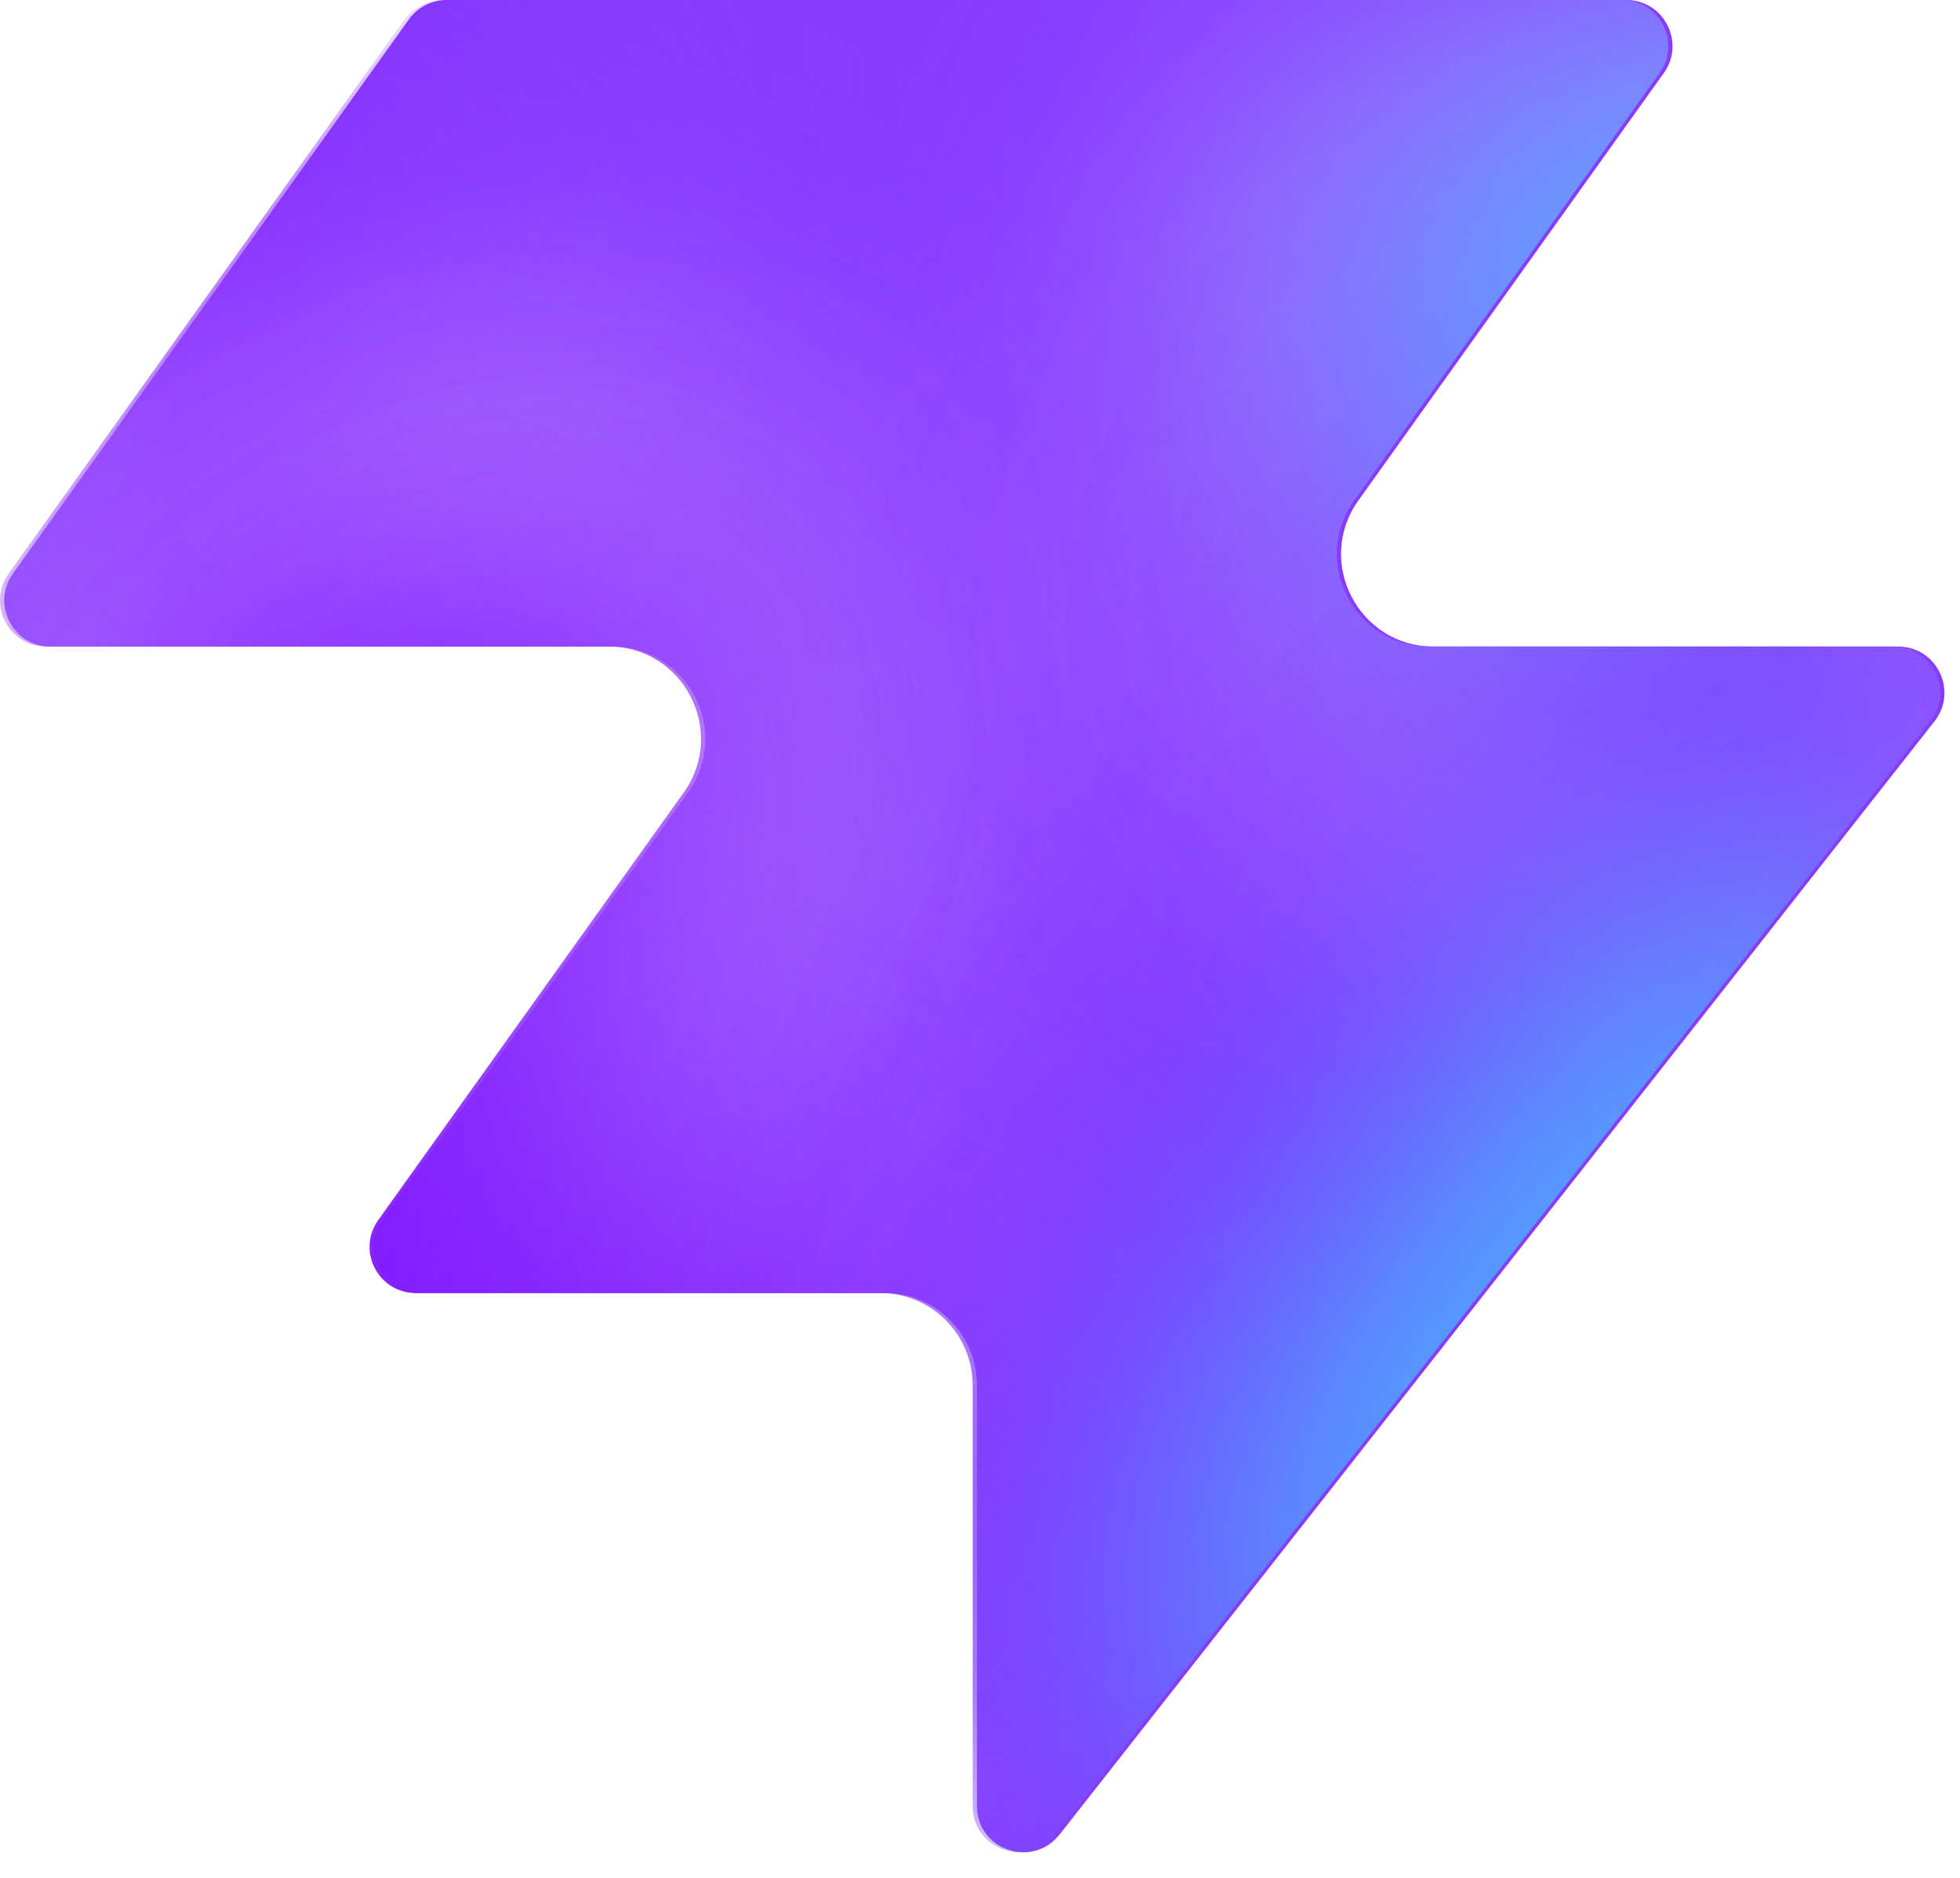
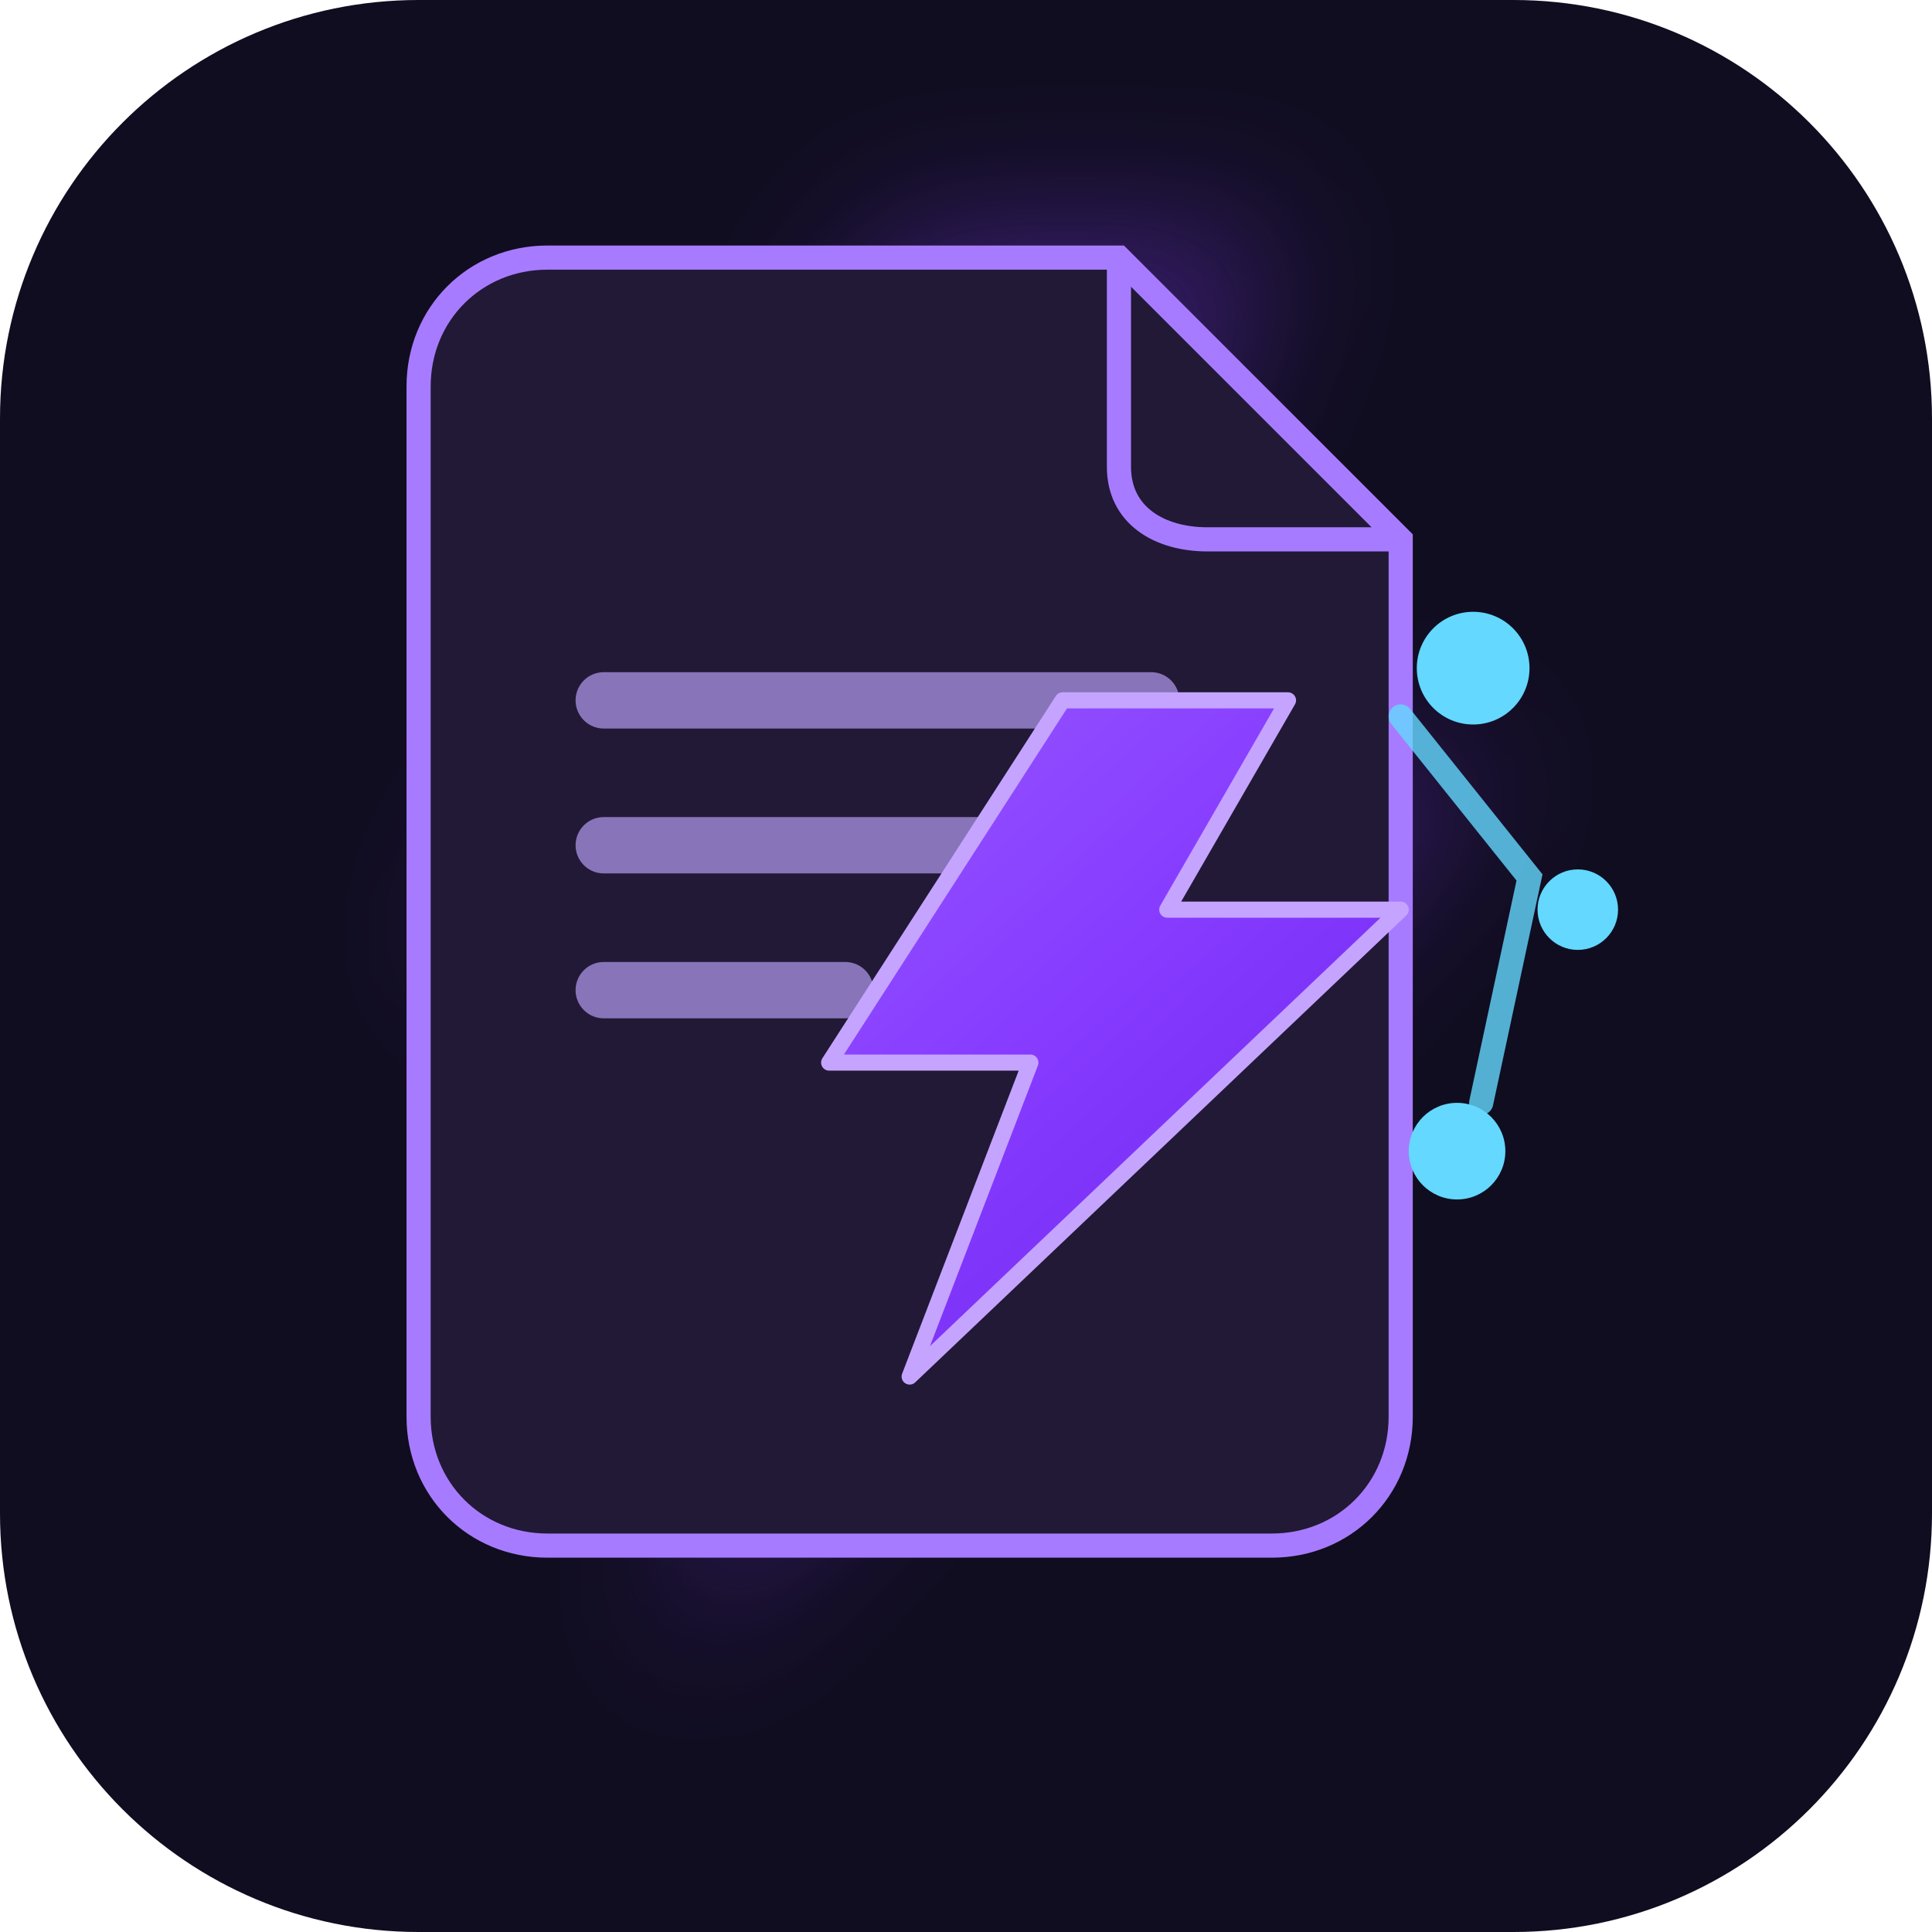
- <svg xmlns="http://www.w3.org/2000/svg" width="48" height="46" fill="none" viewBox="0 0 48 46">
-   <path fill="#863bff" d="M25.946 44.938c-.664.845-2.021.375-2.021-.698V33.937a2.26 2.26 0 0 0-2.262-2.262H10.287c-.92 0-1.456-1.04-.92-1.788l7.48-10.471c1.07-1.497 0-3.578-1.842-3.578H1.237c-.92 0-1.456-1.04-.92-1.788L10.013.474c.214-.297.556-.474.92-.474h28.894c.92 0 1.456 1.04.92 1.788l-7.48 10.471c-1.07 1.498 0 3.579 1.842 3.579h11.377c.943 0 1.473 1.088.89 1.83L25.947 44.94z" style="fill:#863bff;fill:color(display-p3 .525 .23 1);fill-opacity:1" />
-   <mask id="a" width="48" height="46" x="0" y="0" maskUnits="userSpaceOnUse" style="mask-type:alpha">
-     <path fill="#000" d="M25.842 44.938c-.664.844-2.021.375-2.021-.698V33.937a2.26 2.26 0 0 0-2.262-2.262H10.183c-.92 0-1.456-1.04-.92-1.788l7.48-10.471c1.07-1.498 0-3.579-1.842-3.579H1.133c-.92 0-1.456-1.04-.92-1.787L9.91.473c.214-.297.556-.474.92-.474h28.894c.92 0 1.456 1.04.92 1.788l-7.48 10.471c-1.07 1.498 0 3.578 1.842 3.578h11.377c.943 0 1.473 1.088.89 1.832L25.843 44.94z" style="fill:#000;fill-opacity:1" />
-   </mask>
-   <g mask="url(#a)">
-     <g filter="url(#b)">
-       <ellipse cx="5.508" cy="14.704" fill="#ede6ff" rx="5.508" ry="14.704" style="fill:#ede6ff;fill:color(display-p3 .927 .903 1);fill-opacity:1" transform="matrix(.00324 1 1 -.00324 -4.47 31.516)" />
-     </g>
-     <g filter="url(#c)">
-       <ellipse cx="10.399" cy="29.851" fill="#ede6ff" rx="10.399" ry="29.851" style="fill:#ede6ff;fill:color(display-p3 .927 .903 1);fill-opacity:1" transform="matrix(.00324 1 1 -.00324 -39.328 7.883)" />
-     </g>
-     <g filter="url(#d)">
-       <ellipse cx="5.508" cy="30.487" fill="#7e14ff" rx="5.508" ry="30.487" style="fill:#7e14ff;fill:color(display-p3 .492 .077 1);fill-opacity:1" transform="rotate(89.814 -25.913 -14.639)scale(1 -1)" />
-     </g>
-     <g filter="url(#e)">
-       <ellipse cx="5.508" cy="30.599" fill="#7e14ff" rx="5.508" ry="30.599" style="fill:#7e14ff;fill:color(display-p3 .492 .077 1);fill-opacity:1" transform="rotate(89.814 -32.644 -3.334)scale(1 -1)" />
-     </g>
-     <g filter="url(#f)">
-       <ellipse cx="5.508" cy="30.599" fill="#7e14ff" rx="5.508" ry="30.599" style="fill:#7e14ff;fill:color(display-p3 .492 .077 1);fill-opacity:1" transform="matrix(.00324 1 1 -.00324 -34.34 30.47)" />
-     </g>
-     <g filter="url(#g)">
-       <ellipse cx="14.072" cy="22.078" fill="#ede6ff" rx="14.072" ry="22.078" style="fill:#ede6ff;fill:color(display-p3 .927 .903 1);fill-opacity:1" transform="rotate(93.35 24.506 48.493)scale(-1 1)" />
-     </g>
-     <g filter="url(#h)">
-       <ellipse cx="3.47" cy="21.501" fill="#7e14ff" rx="3.47" ry="21.501" style="fill:#7e14ff;fill:color(display-p3 .492 .077 1);fill-opacity:1" transform="rotate(89.009 28.708 47.59)scale(-1 1)" />
-     </g>
-     <g filter="url(#i)">
-       <ellipse cx="3.47" cy="21.501" fill="#7e14ff" rx="3.47" ry="21.501" style="fill:#7e14ff;fill:color(display-p3 .492 .077 1);fill-opacity:1" transform="rotate(89.009 28.708 47.59)scale(-1 1)" />
-     </g>
-     <g filter="url(#j)">
-       <ellipse cx=".387" cy="8.972" fill="#7e14ff" rx="4.407" ry="29.108" style="fill:#7e14ff;fill:color(display-p3 .492 .077 1);fill-opacity:1" transform="rotate(39.51 .387 8.972)" />
-     </g>
-     <g filter="url(#k)">
-       <ellipse cx="47.523" cy="-6.092" fill="#7e14ff" rx="4.407" ry="29.108" style="fill:#7e14ff;fill:color(display-p3 .492 .077 1);fill-opacity:1" transform="rotate(37.892 47.523 -6.092)" />
-     </g>
-     <g filter="url(#l)">
-       <ellipse cx="41.412" cy="6.333" fill="#47bfff" rx="5.971" ry="9.665" style="fill:#47bfff;fill:color(display-p3 .28 .748 1);fill-opacity:1" transform="rotate(37.892 41.412 6.333)" />
-     </g>
-     <g filter="url(#m)">
-       <ellipse cx="-1.879" cy="38.332" fill="#7e14ff" rx="4.407" ry="29.108" style="fill:#7e14ff;fill:color(display-p3 .492 .077 1);fill-opacity:1" transform="rotate(37.892 -1.88 38.332)" />
-     </g>
-     <g filter="url(#n)">
-       <ellipse cx="-1.879" cy="38.332" fill="#7e14ff" rx="4.407" ry="29.108" style="fill:#7e14ff;fill:color(display-p3 .492 .077 1);fill-opacity:1" transform="rotate(37.892 -1.88 38.332)" />
-     </g>
-     <g filter="url(#o)">
-       <ellipse cx="35.651" cy="29.907" fill="#7e14ff" rx="4.407" ry="29.108" style="fill:#7e14ff;fill:color(display-p3 .492 .077 1);fill-opacity:1" transform="rotate(37.892 35.651 29.907)" />
-     </g>
-     <g filter="url(#p)">
-       <ellipse cx="38.418" cy="32.4" fill="#47bfff" rx="5.971" ry="15.297" style="fill:#47bfff;fill:color(display-p3 .28 .748 1);fill-opacity:1" transform="rotate(37.892 38.418 32.4)" />
-     </g>
-   </g>
+ <svg xmlns="http://www.w3.org/2000/svg" width="240" height="240" viewBox="0 0 240 240" fill="none">
  <defs>
-     <filter id="b" width="60.045" height="41.654" x="-19.77" y="16.149" color-interpolation-filters="sRGB" filterUnits="userSpaceOnUse">
-       <feFlood flood-opacity="0" result="BackgroundImageFix" />
-       <feBlend in="SourceGraphic" in2="BackgroundImageFix" result="shape" />
-       <feGaussianBlur result="effect1_foregroundBlur_2002_17158" stdDeviation="7.659" />
-     </filter>
-     <filter id="c" width="90.34" height="51.437" x="-54.613" y="-7.533" color-interpolation-filters="sRGB" filterUnits="userSpaceOnUse">
-       <feFlood flood-opacity="0" result="BackgroundImageFix" />
-       <feBlend in="SourceGraphic" in2="BackgroundImageFix" result="shape" />
-       <feGaussianBlur result="effect1_foregroundBlur_2002_17158" stdDeviation="7.659" />
-     </filter>
-     <filter id="d" width="79.355" height="29.4" x="-49.64" y="2.03" color-interpolation-filters="sRGB" filterUnits="userSpaceOnUse">
-       <feFlood flood-opacity="0" result="BackgroundImageFix" />
-       <feBlend in="SourceGraphic" in2="BackgroundImageFix" result="shape" />
-       <feGaussianBlur result="effect1_foregroundBlur_2002_17158" stdDeviation="4.596" />
-     </filter>
-     <filter id="e" width="79.579" height="29.4" x="-45.045" y="20.029" color-interpolation-filters="sRGB" filterUnits="userSpaceOnUse">
-       <feFlood flood-opacity="0" result="BackgroundImageFix" />
-       <feBlend in="SourceGraphic" in2="BackgroundImageFix" result="shape" />
-       <feGaussianBlur result="effect1_foregroundBlur_2002_17158" stdDeviation="4.596" />
-     </filter>
-     <filter id="f" width="79.579" height="29.4" x="-43.513" y="21.178" color-interpolation-filters="sRGB" filterUnits="userSpaceOnUse">
-       <feFlood flood-opacity="0" result="BackgroundImageFix" />
-       <feBlend in="SourceGraphic" in2="BackgroundImageFix" result="shape" />
-       <feGaussianBlur result="effect1_foregroundBlur_2002_17158" stdDeviation="4.596" />
-     </filter>
-     <filter id="g" width="74.749" height="58.852" x="15.756" y="-17.901" color-interpolation-filters="sRGB" filterUnits="userSpaceOnUse">
-       <feFlood flood-opacity="0" result="BackgroundImageFix" />
-       <feBlend in="SourceGraphic" in2="BackgroundImageFix" result="shape" />
-       <feGaussianBlur result="effect1_foregroundBlur_2002_17158" stdDeviation="7.659" />
-     </filter>
-     <filter id="h" width="61.377" height="25.362" x="23.548" y="2.284" color-interpolation-filters="sRGB" filterUnits="userSpaceOnUse">
-       <feFlood flood-opacity="0" result="BackgroundImageFix" />
-       <feBlend in="SourceGraphic" in2="BackgroundImageFix" result="shape" />
-       <feGaussianBlur result="effect1_foregroundBlur_2002_17158" stdDeviation="4.596" />
-     </filter>
-     <filter id="i" width="61.377" height="25.362" x="23.548" y="2.284" color-interpolation-filters="sRGB" filterUnits="userSpaceOnUse">
-       <feFlood flood-opacity="0" result="BackgroundImageFix" />
-       <feBlend in="SourceGraphic" in2="BackgroundImageFix" result="shape" />
-       <feGaussianBlur result="effect1_foregroundBlur_2002_17158" stdDeviation="4.596" />
-     </filter>
-     <filter id="j" width="56.045" height="63.649" x="-27.636" y="-22.853" color-interpolation-filters="sRGB" filterUnits="userSpaceOnUse">
-       <feFlood flood-opacity="0" result="BackgroundImageFix" />
-       <feBlend in="SourceGraphic" in2="BackgroundImageFix" result="shape" />
-       <feGaussianBlur result="effect1_foregroundBlur_2002_17158" stdDeviation="4.596" />
-     </filter>
-     <filter id="k" width="54.814" height="64.646" x="20.116" y="-38.415" color-interpolation-filters="sRGB" filterUnits="userSpaceOnUse">
-       <feFlood flood-opacity="0" result="BackgroundImageFix" />
-       <feBlend in="SourceGraphic" in2="BackgroundImageFix" result="shape" />
-       <feGaussianBlur result="effect1_foregroundBlur_2002_17158" stdDeviation="4.596" />
-     </filter>
-     <filter id="l" width="33.541" height="35.313" x="24.641" y="-11.323" color-interpolation-filters="sRGB" filterUnits="userSpaceOnUse">
-       <feFlood flood-opacity="0" result="BackgroundImageFix" />
-       <feBlend in="SourceGraphic" in2="BackgroundImageFix" result="shape" />
-       <feGaussianBlur result="effect1_foregroundBlur_2002_17158" stdDeviation="4.596" />
-     </filter>
-     <filter id="m" width="54.814" height="64.646" x="-29.286" y="6.009" color-interpolation-filters="sRGB" filterUnits="userSpaceOnUse">
-       <feFlood flood-opacity="0" result="BackgroundImageFix" />
-       <feBlend in="SourceGraphic" in2="BackgroundImageFix" result="shape" />
-       <feGaussianBlur result="effect1_foregroundBlur_2002_17158" stdDeviation="4.596" />
-     </filter>
-     <filter id="n" width="54.814" height="64.646" x="-29.286" y="6.009" color-interpolation-filters="sRGB" filterUnits="userSpaceOnUse">
-       <feFlood flood-opacity="0" result="BackgroundImageFix" />
-       <feBlend in="SourceGraphic" in2="BackgroundImageFix" result="shape" />
-       <feGaussianBlur result="effect1_foregroundBlur_2002_17158" stdDeviation="4.596" />
-     </filter>
-     <filter id="o" width="54.814" height="64.646" x="8.244" y="-2.416" color-interpolation-filters="sRGB" filterUnits="userSpaceOnUse">
-       <feFlood flood-opacity="0" result="BackgroundImageFix" />
-       <feBlend in="SourceGraphic" in2="BackgroundImageFix" result="shape" />
-       <feGaussianBlur result="effect1_foregroundBlur_2002_17158" stdDeviation="4.596" />
-     </filter>
-     <filter id="p" width="39.409" height="43.623" x="18.713" y="10.588" color-interpolation-filters="sRGB" filterUnits="userSpaceOnUse">
-       <feFlood flood-opacity="0" result="BackgroundImageFix" />
-       <feBlend in="SourceGraphic" in2="BackgroundImageFix" result="shape" />
-       <feGaussianBlur result="effect1_foregroundBlur_2002_17158" stdDeviation="4.596" />
+     <linearGradient id="purple" x1="35" y1="25" x2="205" y2="215" gradientUnits="userSpaceOnUse">
+       <stop stop-color="#B388FF" />
+       <stop offset="0.55" stop-color="#863BFF" />
+       <stop offset="1" stop-color="#5715D9" />
+     </linearGradient>
+     <linearGradient id="blue" x1="150" y1="35" x2="205" y2="205">
+       <stop stop-color="#64D8FF" />
+       <stop offset="1" stop-color="#398BFF" />
+     </linearGradient>
+     <filter id="glow" x="0" y="0" width="240" height="240" filterUnits="userSpaceOnUse">
+       <feGaussianBlur stdDeviation="9" />
    </filter>
  </defs>
+   <rect width="240" height="240" rx="52" fill="#100D20" />
+   <path d="M112 28L55 120H105L83 207L187 94H132L160 28H112Z" fill="#863BFF" opacity=".35" filter="url(#glow)" />
+   <path d="M52 48C52 39 59 32 68 32H139L174 67V176C174 185 167 192 158 192H68C59 192 52 185 52 176V48Z" fill="#211936" stroke="#A77BFF" stroke-width="3" />
+   <path d="M139 32V58C139 64 144 67 150 67H174" stroke="#A77BFF" stroke-width="3" fill="none" />
+   <path d="M75 87H143M75 105H127M75 123H105" stroke="#BFA5FF" stroke-width="7" stroke-linecap="round" opacity=".65" />
+   <path d="M132 87L103 132H128L113 171L174 113H145L160 87H132Z" fill="url(#purple)" stroke="#C5A4FF" stroke-width="2" stroke-linejoin="round" />
+   <circle cx="183" cy="83" r="7" fill="url(#blue)" />
+   <circle cx="196" cy="113" r="5" fill="#64D8FF" />
+   <circle cx="181" cy="143" r="6" fill="#64D8FF" />
+   <path d="M174 89L190 109L184 137" stroke="url(#blue)" stroke-width="3" stroke-linecap="round" opacity=".8" />
</svg>
